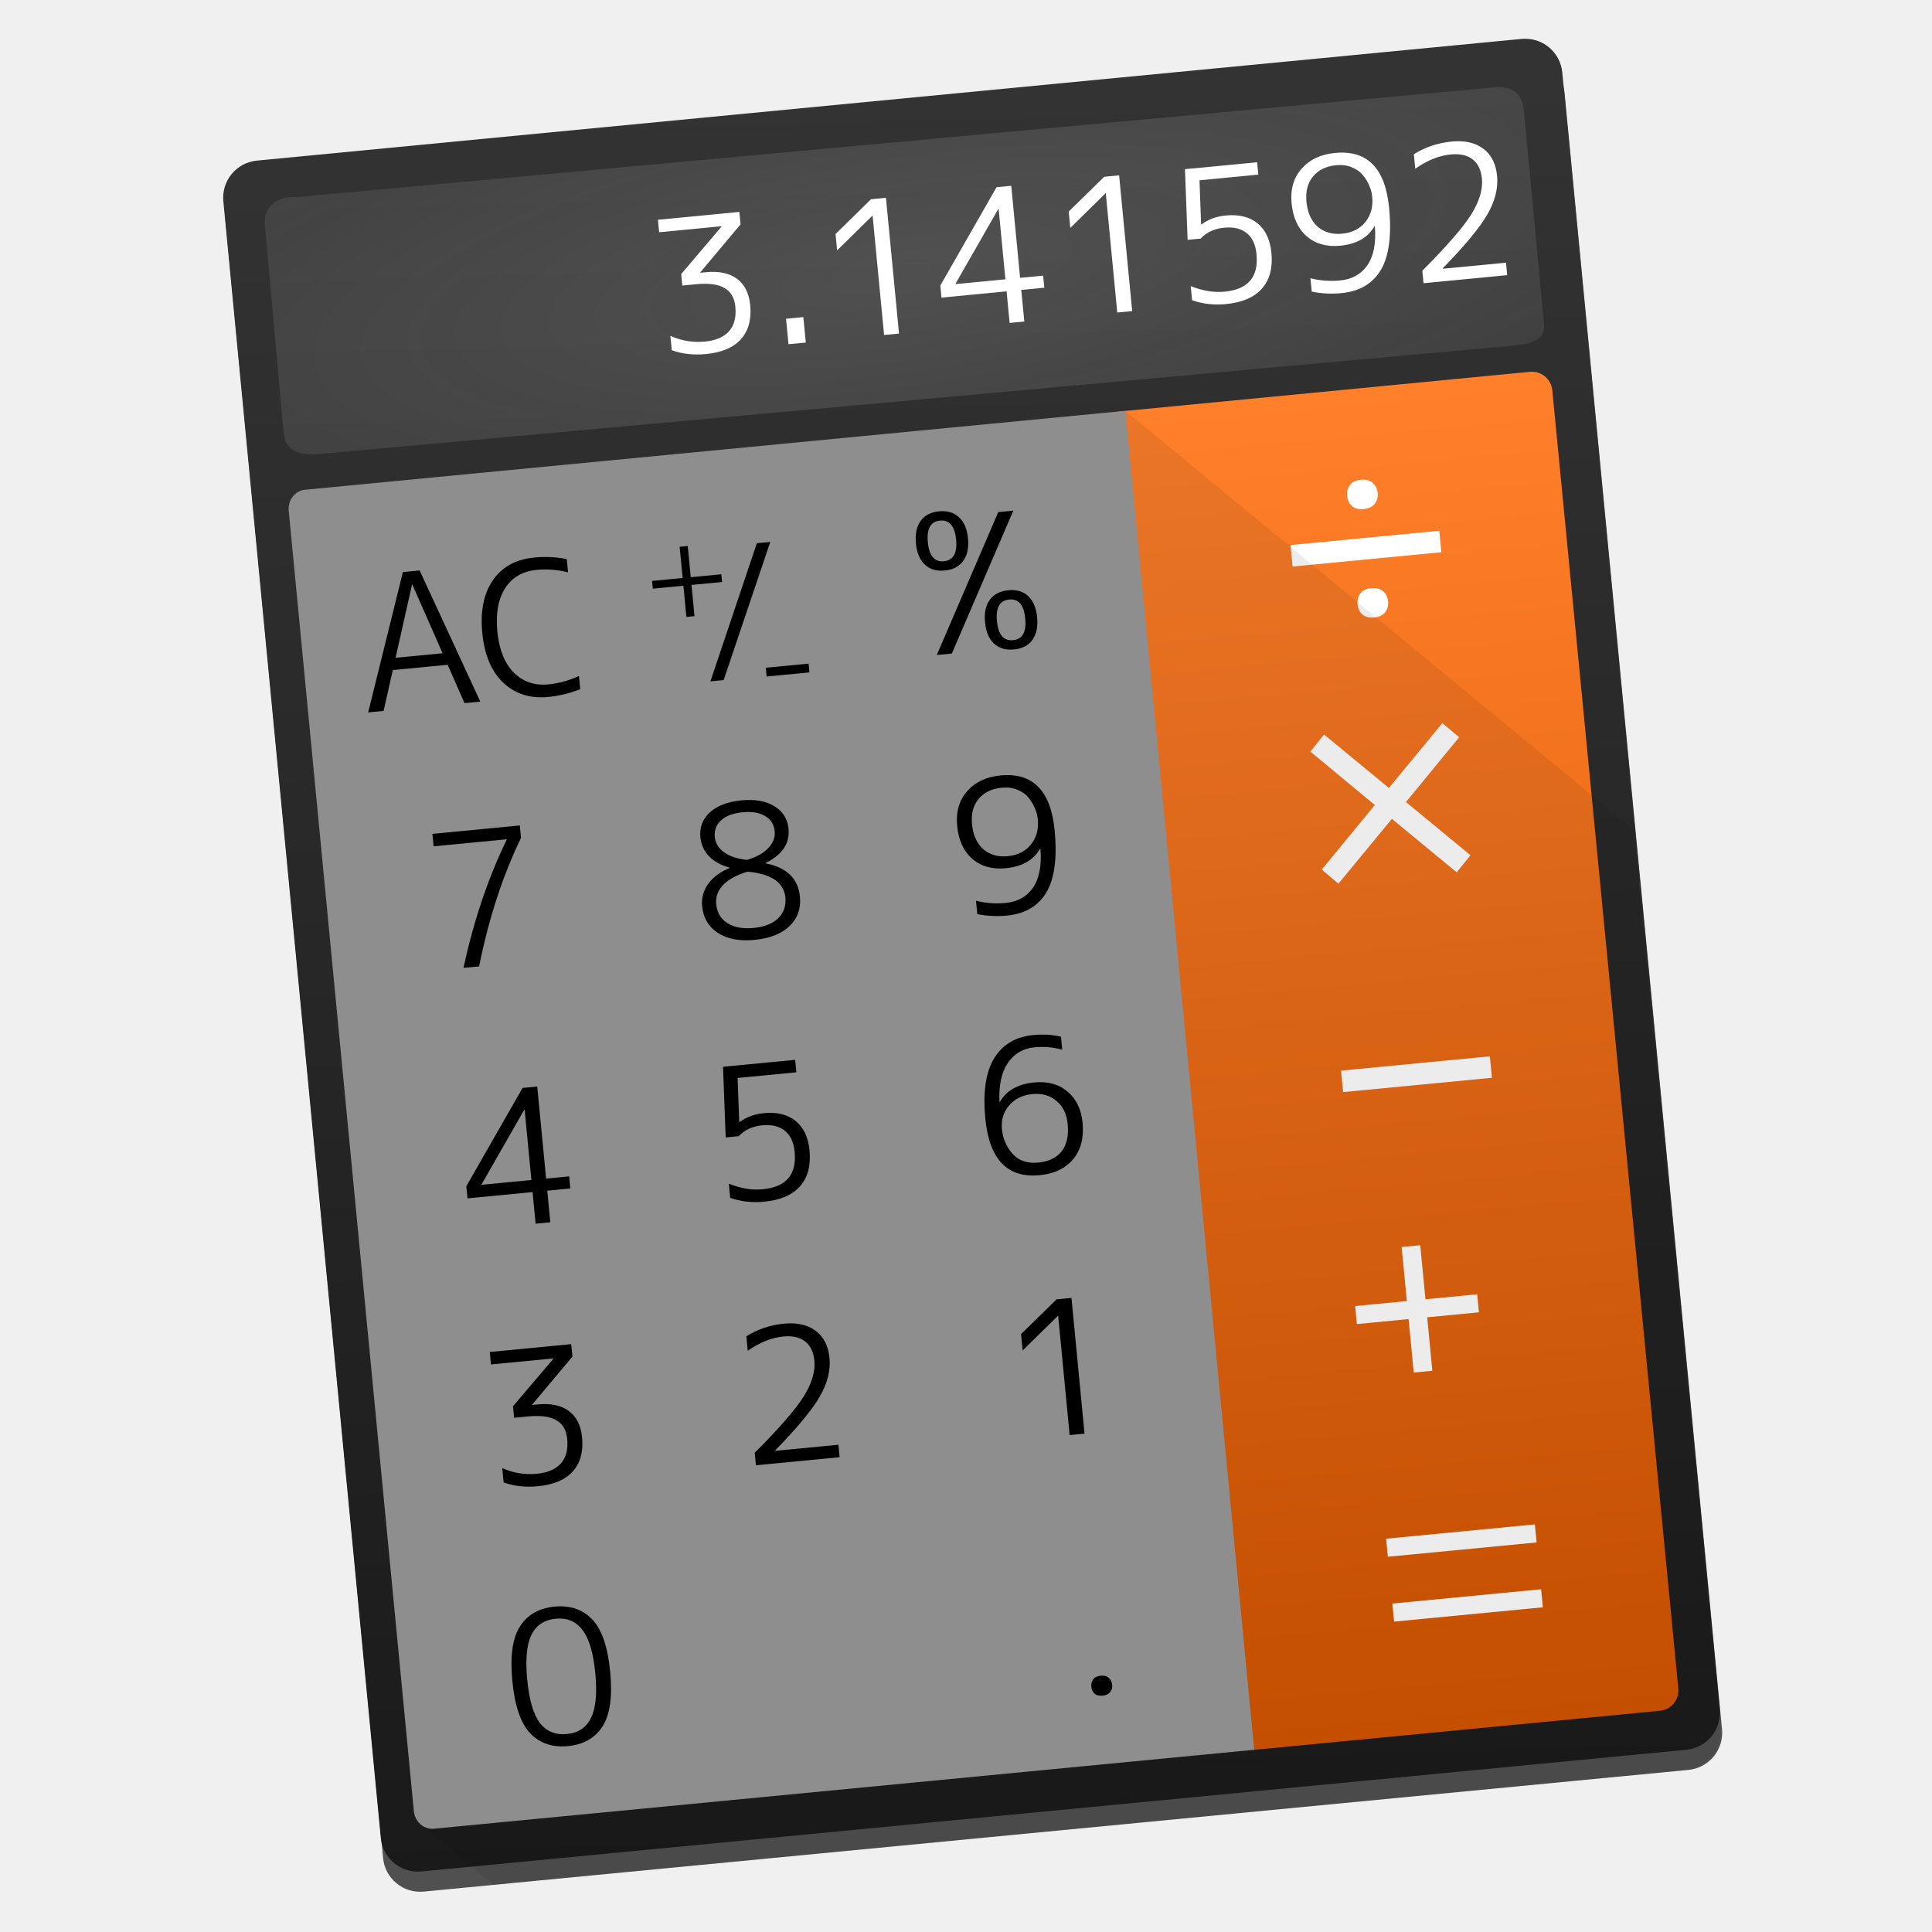
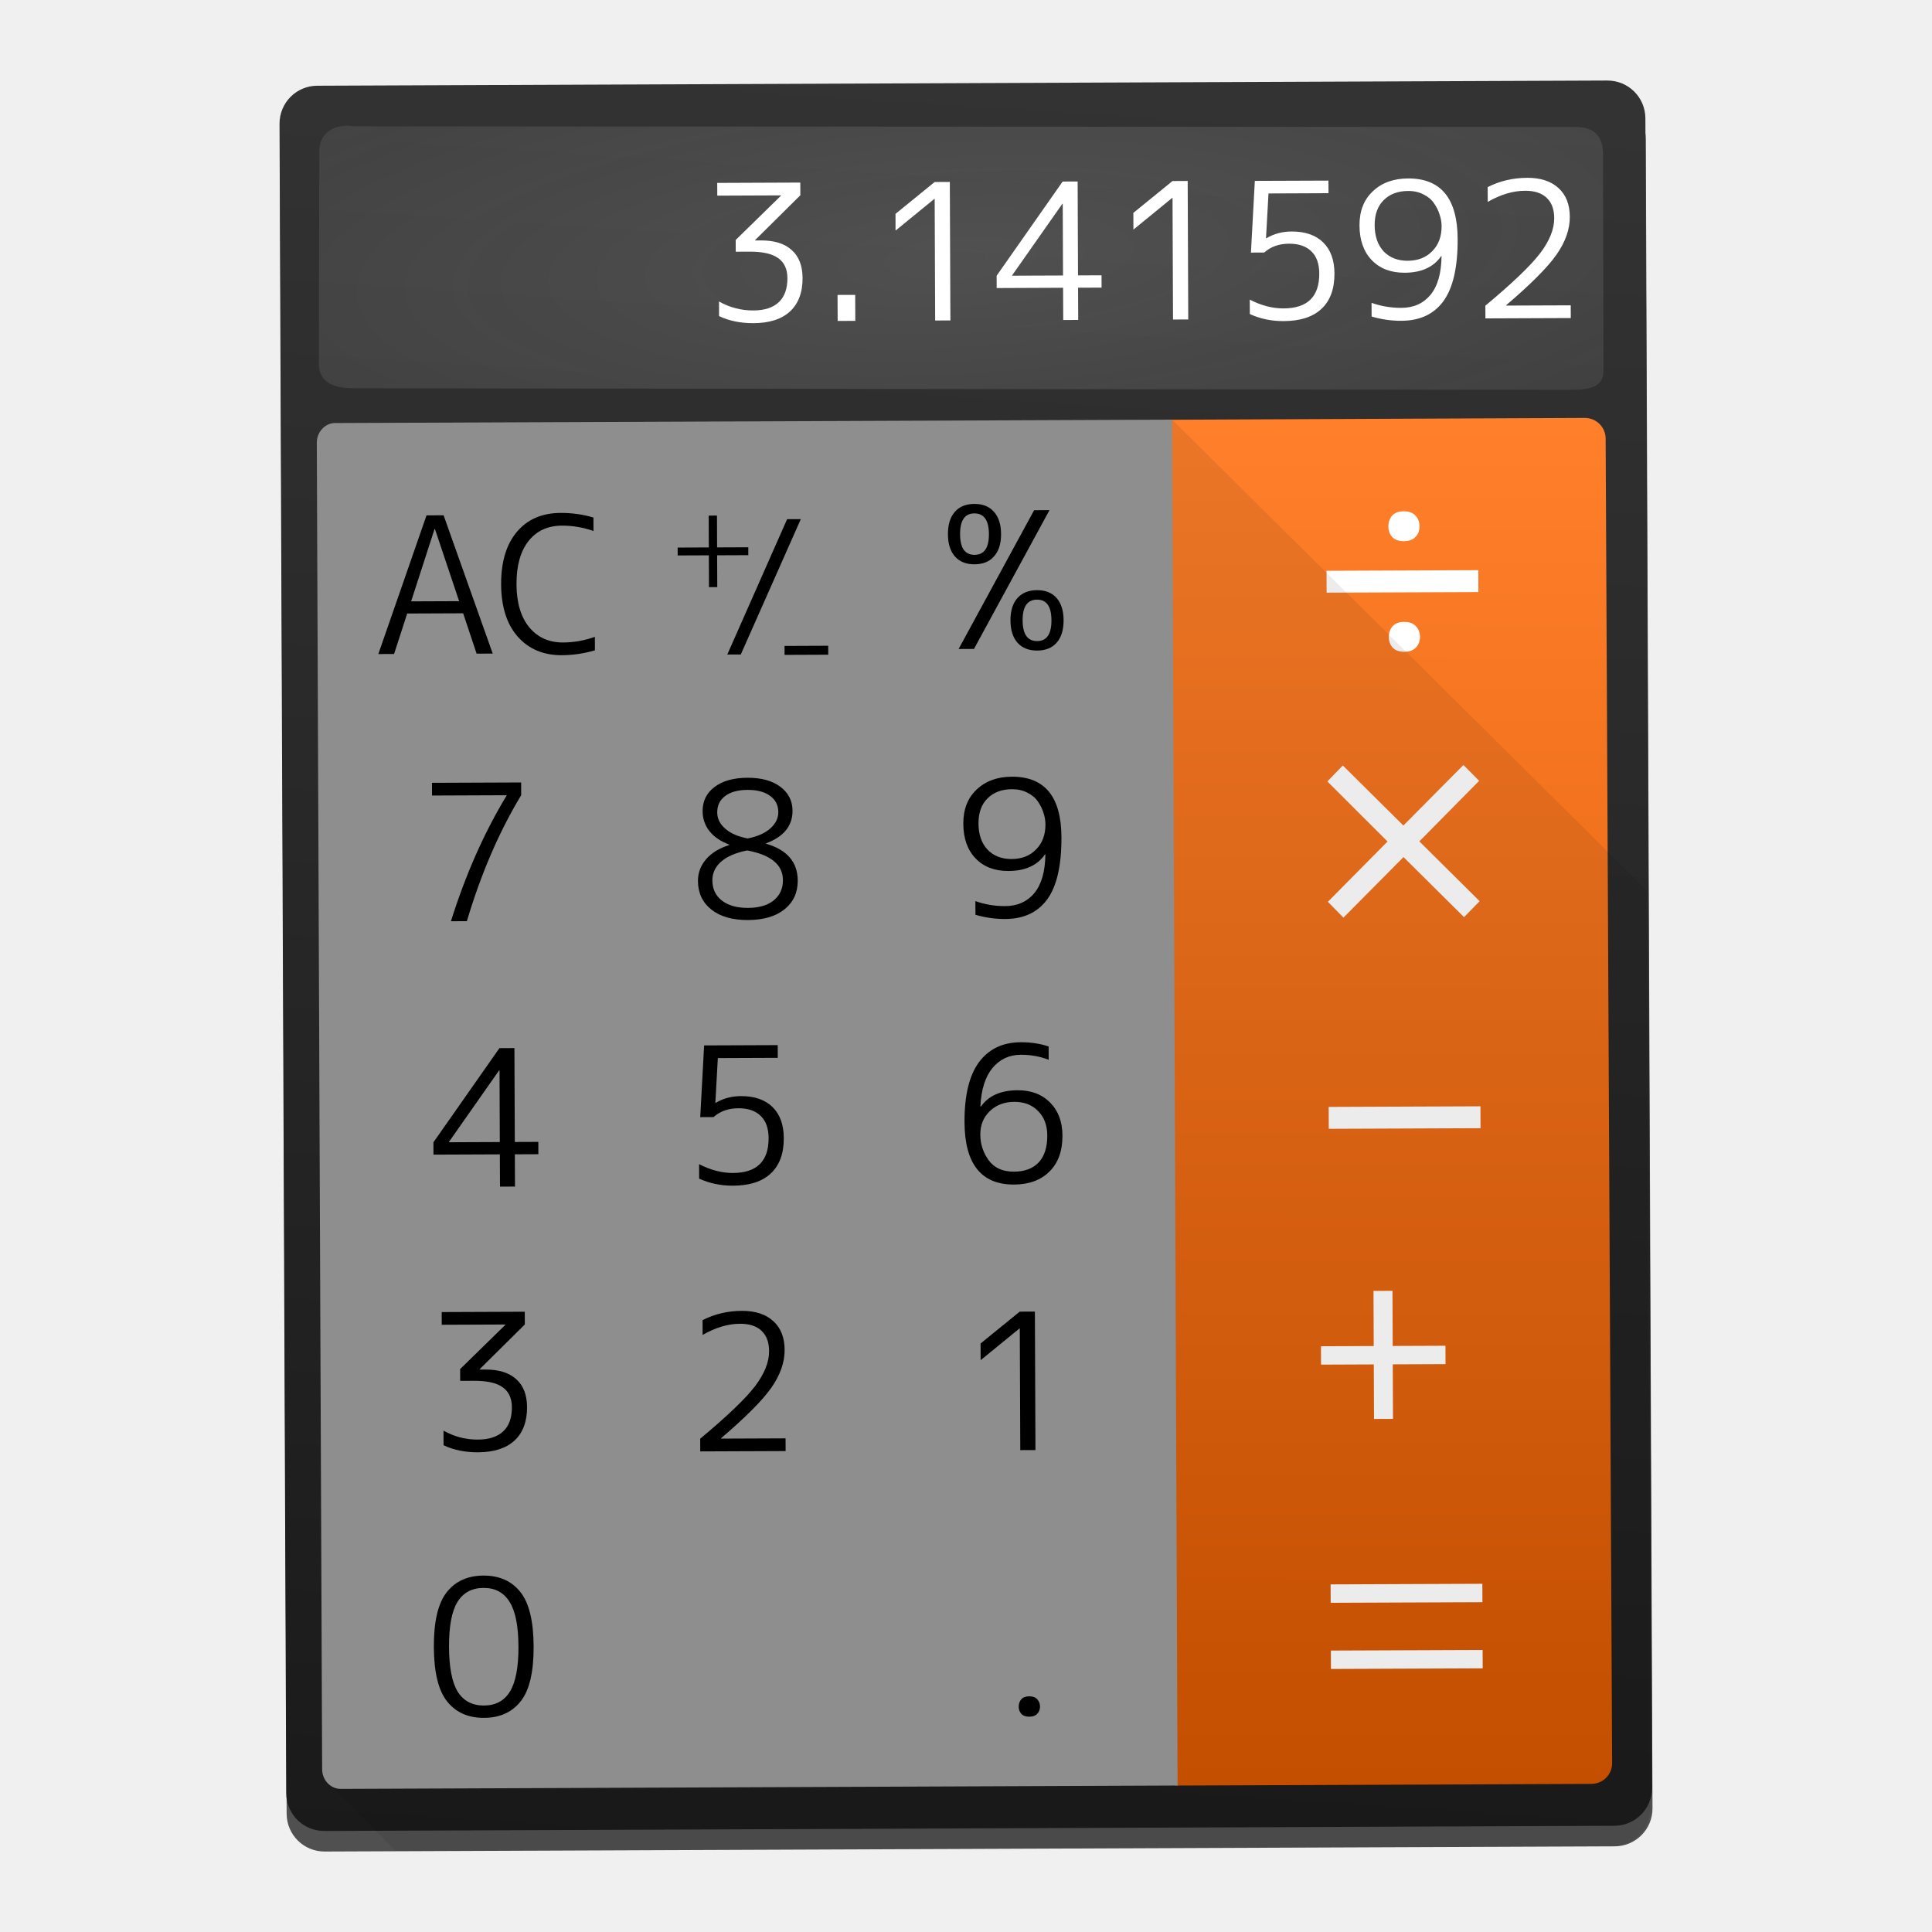
<svg xmlns="http://www.w3.org/2000/svg" xmlns:ns2="http://www.openswatchbook.org/uri/2009/osb" xmlns:xlink="http://www.w3.org/1999/xlink" width="48" height="48" viewBox="0 0 48 48" id="svg2" version="1.1">
  <defs id="defs4">
    <linearGradient id="linearGradient3924">
      <stop style="stop-color:#1a1a1a;stop-opacity:1" offset="0" id="stop3926" />
      <stop style="stop-color:#333333;stop-opacity:1" offset="1" id="stop3928" />
    </linearGradient>
    <linearGradient id="linearGradient4463">
      <stop id="stop4465" offset="0" style="stop-color:#f9f9f9;stop-opacity:0.157" />
      <stop id="stop4467" offset="1" style="stop-color:#f9f9f9;stop-opacity:0.039" />
    </linearGradient>
    <linearGradient id="linearGradient4182">
      <stop id="stop4184" offset="0" style="stop-color:#999999;stop-opacity:1;" />
      <stop id="stop4186" offset="1" style="stop-color:#999999;stop-opacity:1" />
    </linearGradient>
    <linearGradient id="linearGradient4174">
      <stop id="stop4176" offset="0" style="stop-color:#d45500;stop-opacity:1" />
      <stop id="stop4178" offset="1" style="stop-color:#ff7f2a;stop-opacity:1" />
    </linearGradient>
    <linearGradient gradientTransform="matrix(1.017226,-0.09699227,0.08971847,0.9240501,-89.09833,79.85325)" gradientUnits="userSpaceOnUse" y2="1014.237" x2="31.071" y1="1050.219" x1="30.893" id="linearGradient4180" xlink:href="#linearGradient4174" />
    <linearGradient xlink:href="#linearGradient4182" id="linearGradient4756" gradientUnits="userSpaceOnUse" gradientTransform="matrix(0.9057246,-0.08714636,0.08890959,0.9240501,-84.85827,79.55875)" x1="14.286" y1="1050.13" x2="14.286" y2="1014.416" />
    <linearGradient ns2:paint="gradient" id="linearGradient4207">
      <stop id="stop3371" offset="0" style="stop-color:#3498db;stop-opacity:1;" />
      <stop id="stop3373" offset="1" style="stop-color:#3498db;stop-opacity:0;" />
    </linearGradient>
    <radialGradient xlink:href="#linearGradient4463" id="radialGradient84422" cx="95.56" cy="1008.862" fx="95.56" fy="1008.862" r="16.732" gradientTransform="matrix(2.043834,-0.3037782,0.05458625,0.5770281,-227.9089,457.992)" gradientUnits="userSpaceOnUse" />
    <linearGradient xlink:href="#linearGradient3924" id="linearGradient3930" x1="24.919" y1="1051.343" x2="23.731" y2="1006.968" gradientUnits="userSpaceOnUse" gradientTransform="translate(0,-0.4999647)" />
  </defs>
  <g transform="translate(0,-1004.362)" id="layer1">
-     <g id="g4150">
+     <g id="g4150" transform="matrix(1.011128,0.09318631,-0.09318631,1.011128,95.3929,-13.67599)">
      <g id="g4093">
        <g id="g4036">
          <path style="opacity:1;fill:#000000;fill-opacity:0.667;stroke:none;stroke-width:2;stroke-miterlimit:4;stroke-dasharray:none;stroke-opacity:1" d="m 6.44,1008.852 31.418,-3.023 c 0.512,-0.049 0.964,0.323 1.013,0.835 l 3.912,40.658 c 0.049,0.512 -0.323,0.964 -0.835,1.013 l -31.418,3.023 c -0.512,0.049 -0.964,-0.323 -1.013,-0.835 l -3.912,-40.658 c -0.049,-0.512 0.323,-0.964 0.835,-1.013 z" id="path3914" />
          <path id="path4453" d="m 6.384,1008.352 31.418,-3.023 c 0.512,-0.049 0.964,0.323 1.013,0.835 l 3.912,40.658 c 0.049,0.512 -0.323,0.964 -0.835,1.013 l -31.418,3.023 c -0.512,0.049 -0.964,-0.323 -1.013,-0.835 l -3.912,-40.658 c -0.049,-0.512 0.323,-0.964 0.835,-1.013 z" style="opacity:1;fill:url(#linearGradient3930);fill-opacity:1;stroke:none;stroke-width:2;stroke-miterlimit:4;stroke-dasharray:none;stroke-opacity:1" />
        </g>
        <g id="g4040">
          <g id="g4030">
            <g id="g4026">
              <path style="opacity:1;fill:url(#linearGradient4180);fill-opacity:1;stroke:none;stroke-width:2;stroke-miterlimit:4;stroke-dasharray:none;stroke-opacity:1" d="m 27.783,1014.588 10.225,-0.988 c 0.282,-0.027 0.53,0.176 0.558,0.456 l 3.132,32.258 c 0.027,0.279 -0.178,0.526 -0.46,0.552 l -10.121,0.974 z" id="rect4172" />
              <path style="opacity:1;fill:url(#linearGradient4756);fill-opacity:1;stroke:none;stroke-width:2;stroke-miterlimit:4;stroke-dasharray:none;stroke-opacity:1" d="m 7.58,1016.53 20.38,-1.961 3.201,33.266 -20.38,1.961 c -0.251,0.024 -0.474,-0.172 -0.499,-0.439 l -3.108,-32.302 c -0.026,-0.267 0.156,-0.502 0.406,-0.526 z" id="path4571" />
            </g>
            <path style="opacity:1;fill:url(#radialGradient84422);fill-opacity:1;stroke:none;stroke-width:2;stroke-miterlimit:4;stroke-dasharray:none;stroke-opacity:1" d="m 7.394,1009.257 29.733,-2.725 c 0.481,-0.045 0.683,0.186 0.731,0.547 l 0.504,5.346 c 0.034,0.377 -0.289,0.479 -0.77,0.524 l -29.655,2.693 c -0.481,0.044 -0.842,-0.068 -0.89,-0.512 l -0.467,-5.188 c -0.031,-0.34 0.161,-0.641 0.642,-0.686 z" id="path84145" />
          </g>
          <g id="g3979">
            <g id="g3969">
              <path id="path4511" style="font-style:normal;font-variant:normal;font-weight:normal;font-stretch:normal;font-size:5px;line-height:125%;font-family:'M+ 1c';-inkscape-font-specification:'M+ 1c';text-align:end;letter-spacing:0px;word-spacing:0px;text-anchor:end;fill:#ffffff;fill-opacity:1;stroke:none;stroke-width:1px;stroke-linecap:butt;stroke-linejoin:miter;stroke-opacity:1" d="m 16.345,1009.822 2.024,-0.195 0.03,0.309 -1,1.192 8.89e-4,0.01 0.139,-0.013 q 0.49,-0.047 0.771,0.164 0.286,0.21 0.329,0.658 0.051,0.527 -0.231,0.843 -0.282,0.312 -0.865,0.368 -0.471,0.045 -0.853,-0.095 l -0.034,-0.356 q 0.409,0.184 0.858,0.141 0.407,-0.039 0.6,-0.258 0.193,-0.219 0.156,-0.607 -0.032,-0.328 -0.268,-0.464 -0.233,-0.141 -0.713,-0.095 l -0.337,0.033 -0.028,-0.286 1.001,-1.178 -8.89e-4,-0.01 -1.548,0.149 -0.03,-0.309 z" />
              <path id="path4513" style="font-style:normal;font-variant:normal;font-weight:normal;font-stretch:normal;font-size:5px;line-height:125%;font-family:'M+ 1c';-inkscape-font-specification:'M+ 1c';text-align:end;letter-spacing:0px;word-spacing:0px;text-anchor:end;fill:#ffffff;fill-opacity:1;stroke:none;stroke-width:1px;stroke-linecap:butt;stroke-linejoin:miter;stroke-opacity:1" d="m 19.59,1012.914 -0.061,-0.633 0.43,-0.041 0.061,0.633 -0.43,0.041 z" />
              <path id="path4515" style="font-style:normal;font-variant:normal;font-weight:normal;font-stretch:normal;font-size:5px;line-height:125%;font-family:'M+ 1c';-inkscape-font-specification:'M+ 1c';text-align:end;letter-spacing:0px;word-spacing:0px;text-anchor:end;fill:#ffffff;fill-opacity:1;stroke:none;stroke-width:1px;stroke-linecap:butt;stroke-linejoin:miter;stroke-opacity:1" d="m 21.965,1012.686 -0.285,-2.962 -0.009,9e-4 -0.873,0.858 -0.039,-0.407 0.882,-0.864 0.37,-0.036 0.325,3.373 -0.37,0.036 z" />
              <path id="path4517" style="font-style:normal;font-variant:normal;font-weight:normal;font-stretch:normal;font-size:5px;line-height:125%;font-family:'M+ 1c';-inkscape-font-specification:'M+ 1c';text-align:end;letter-spacing:0px;word-spacing:0px;text-anchor:end;fill:#ffffff;fill-opacity:1;stroke:none;stroke-width:1px;stroke-linecap:butt;stroke-linejoin:miter;stroke-opacity:1" d="m 24.979,1011.3 -0.168,-1.746 -0.009,9e-4 -1.062,1.855 8.89e-4,0.01 1.238,-0.119 z m 0.365,-0.035 0.573,-0.055 0.029,0.3 -0.573,0.055 0.076,0.785 -0.365,0.035 -0.076,-0.785 -1.617,0.156 -0.029,-0.3 1.397,-2.443 0.365,-0.035 0.22,2.287 z" />
              <path id="path4519" style="font-style:normal;font-variant:normal;font-weight:normal;font-stretch:normal;font-size:5px;line-height:125%;font-family:'M+ 1c';-inkscape-font-specification:'M+ 1c';text-align:end;letter-spacing:0px;word-spacing:0px;text-anchor:end;fill:#ffffff;fill-opacity:1;stroke:none;stroke-width:1px;stroke-linecap:butt;stroke-linejoin:miter;stroke-opacity:1" d="m 27.758,1012.128 -0.285,-2.962 -0.009,9e-4 -0.873,0.858 -0.039,-0.407 0.882,-0.864 0.37,-0.036 0.325,3.373 -0.37,0.036 z" />
              <path id="path4521" style="font-style:normal;font-variant:normal;font-weight:normal;font-stretch:normal;font-size:5px;line-height:125%;font-family:'M+ 1c';-inkscape-font-specification:'M+ 1c';text-align:end;letter-spacing:0px;word-spacing:0px;text-anchor:end;fill:#ffffff;fill-opacity:1;stroke:none;stroke-width:1px;stroke-linecap:butt;stroke-linejoin:miter;stroke-opacity:1" d="m 31.261,1008.7 -1.46,0.141 0.04,1.097 0.009,-9e-4 q 0.257,-0.188 0.599,-0.221 0.494,-0.048 0.793,0.194 0.298,0.242 0.346,0.732 0.054,0.564 -0.236,0.89 -0.286,0.326 -0.896,0.385 -0.444,0.043 -0.839,-0.096 l -0.034,-0.351 q 0.441,0.177 0.843,0.138 0.873,-0.084 0.792,-0.93 -0.034,-0.356 -0.241,-0.522 -0.208,-0.171 -0.563,-0.137 -0.365,0.035 -0.585,0.271 l -0.323,0.031 -0.066,-1.756 1.793,-0.172 0.03,0.309 z" />
              <path id="path4523" style="font-style:normal;font-variant:normal;font-weight:normal;font-stretch:normal;font-size:5px;line-height:125%;font-family:'M+ 1c';-inkscape-font-specification:'M+ 1c';text-align:end;letter-spacing:0px;word-spacing:0px;text-anchor:end;fill:#ffffff;fill-opacity:1;stroke:none;stroke-width:1px;stroke-linecap:butt;stroke-linejoin:miter;stroke-opacity:1" d="m 32.558,1011.275 q 0.359,0.091 0.737,0.055 0.448,-0.043 0.681,-0.383 0.233,-0.344 0.182,-0.969 l -0.009,9e-4 q -0.239,0.429 -0.853,0.488 -0.504,0.048 -0.829,-0.233 -0.325,-0.281 -0.377,-0.817 -0.051,-0.527 0.248,-0.863 0.298,-0.341 0.83,-0.392 1.201,-0.116 1.344,1.363 0.099,1.03 -0.206,1.545 -0.305,0.51 -0.98,0.575 -0.37,0.036 -0.736,-0.037 l -0.032,-0.328 z m 0.639,-2.808 q -0.374,0.036 -0.575,0.279 -0.201,0.238 -0.163,0.631 0.039,0.402 0.278,0.617 0.244,0.21 0.609,0.174 0.37,-0.036 0.574,-0.288 0.209,-0.253 0.172,-0.632 -0.013,-0.139 -0.073,-0.273 -0.055,-0.139 -0.161,-0.264 -0.101,-0.126 -0.275,-0.193 -0.17,-0.072 -0.387,-0.051 z" />
              <path id="path4525" style="font-style:normal;font-variant:normal;font-weight:normal;font-stretch:normal;font-size:5px;line-height:125%;font-family:'M+ 1c';-inkscape-font-specification:'M+ 1c';text-align:end;letter-spacing:0px;word-spacing:0px;text-anchor:end;fill:#ffffff;fill-opacity:1;stroke:none;stroke-width:1px;stroke-linecap:butt;stroke-linejoin:miter;stroke-opacity:1" d="m 36.064,1007.879 q 0.494,-0.048 0.791,0.18 0.297,0.223 0.34,0.676 0.044,0.453 -0.24,0.951 -0.284,0.494 -1.111,1.343 l 8.89e-4,0.01 1.571,-0.151 0.03,0.31 -2.079,0.2 -0.03,-0.31 q 0.906,-0.908 1.213,-1.394 0.307,-0.491 0.268,-0.893 -0.031,-0.323 -0.228,-0.477 -0.197,-0.158 -0.544,-0.125 -0.439,0.042 -0.884,0.355 l -0.035,-0.36 q 0.422,-0.265 0.935,-0.314 z" />
            </g>
            <g id="g3932">
              <g transform="matrix(0.9240501,-0.08890959,0.08890959,0.9240501,-89.51518,80.00683)" id="g4500">
                <path d="m 37.6,1018.795 -4,0 0,-0.577 4,0 z m -2.365,-1.738 c 0,-0.114 0.033,-0.209 0.1,-0.285 0.069,-0.076 0.171,-0.114 0.307,-0.114 0.136,0 0.238,0.038 0.307,0.114 0.071,0.076 0.107,0.171 0.107,0.285 0,0.112 -0.036,0.205 -0.107,0.278 -0.069,0.074 -0.171,0.111 -0.307,0.111 -0.136,0 -0.238,-0.037 -0.307,-0.111 -0.067,-0.074 -0.1,-0.167 -0.1,-0.278 z m 0,2.915 c 0,-0.114 0.033,-0.209 0.1,-0.285 0.069,-0.076 0.171,-0.114 0.307,-0.114 0.136,0 0.238,0.038 0.307,0.114 0.071,0.076 0.107,0.171 0.107,0.285 0,0.109 -0.036,0.202 -0.107,0.278 -0.069,0.074 -0.171,0.111 -0.307,0.111 -0.136,0 -0.238,-0.037 -0.307,-0.111 -0.067,-0.076 -0.1,-0.169 -0.1,-0.278 z" style="font-style:normal;font-variant:normal;font-weight:normal;font-stretch:normal;font-size:7.5px;line-height:125%;font-family:Roboto;-inkscape-font-specification:Roboto;letter-spacing:0px;word-spacing:0px;fill:#ffffff;fill-opacity:1;stroke:none;stroke-width:1px;stroke-linecap:butt;stroke-linejoin:miter;stroke-opacity:1" id="path4389" />
                <g transform="matrix(1.134822,0,0,1.134822,-4.530028,-138.5113)" id="text4391" style="font-style:normal;font-weight:normal;font-size:40px;line-height:125%;font-family:sans-serif;letter-spacing:0px;word-spacing:0px;fill:#000000;fill-opacity:1;stroke:none;stroke-width:1px;stroke-linecap:butt;stroke-linejoin:miter;stroke-opacity:1">
                  <path id="path4396" style="font-style:normal;font-variant:normal;font-weight:normal;font-stretch:normal;font-size:6.25px;font-family:'M+ 1c';-inkscape-font-specification:'M+ 1c';fill:#ffffff" d="m 37.125,1024.197 -1.395,1.401 1.395,1.395 -0.363,0.369 -1.401,-1.401 -1.401,1.401 -0.36,-0.369 1.392,-1.395 -1.392,-1.401 0.36,-0.369 1.401,1.401 1.401,-1.401 0.363,0.369 z" />
                </g>
                <text id="text4398" y="1041.362" x="33.028" style="font-style:normal;font-weight:normal;font-size:44.677px;line-height:125%;font-family:sans-serif;letter-spacing:0px;word-spacing:0px;fill:#000000;fill-opacity:1;stroke:none;stroke-width:1px;stroke-linecap:butt;stroke-linejoin:miter;stroke-opacity:1" xml:space="preserve">
                  <tspan style="font-style:normal;font-variant:normal;font-weight:normal;font-stretch:normal;font-size:6.981px;font-family:'M+ 1c';-inkscape-font-specification:'M+ 1c';fill:#ffffff" y="1041.362" x="33.028" id="tspan4400">+</tspan>
                </text>
                <g id="text4406" style="font-style:normal;font-weight:normal;font-size:42.817px;line-height:125%;font-family:sans-serif;letter-spacing:0px;word-spacing:0px;fill:#ffffff;fill-opacity:1;stroke:none;stroke-width:1px;stroke-linecap:butt;stroke-linejoin:miter;stroke-opacity:1" transform="matrix(1.043455,0,0,1.13312,1.184168,-207.2112)">
                  <path id="path4447" style="font-style:normal;font-variant:normal;font-weight:normal;font-stretch:normal;font-size:6.69px;font-family:'M+ 1c';-inkscape-font-specification:'M+ 1c';fill:#ffffff" d="m 31.066,1105.47 0,-0.428 3.833,0 0,0.428 -3.833,0 z m 0,1.539 0,-0.428 3.833,0 0,0.428 -3.833,0 z" />
                </g>
                <path id="path4429" style="font-style:normal;font-variant:normal;font-weight:normal;font-stretch:normal;font-size:7.5px;line-height:125%;font-family:Roboto;-inkscape-font-specification:Roboto;letter-spacing:0px;word-spacing:0px;fill:#ffffff;fill-opacity:1;stroke:none;stroke-width:1px;stroke-linecap:butt;stroke-linejoin:miter;stroke-opacity:1" d="m 37.6,1032.926 -4,0 0,-0.577 4,0 z" />
              </g>
              <g transform="matrix(0.9240501,-0.08890959,0.08890959,0.9240501,-89.51518,80.00683)" id="g4473">
                <g transform="translate(4.588794,0.78)" id="text4193" style="font-style:normal;font-variant:normal;font-weight:normal;font-stretch:normal;font-size:40px;line-height:125%;font-family:'M+ 1c';-inkscape-font-specification:'M+ 1c';letter-spacing:0px;word-spacing:0px;fill:#000000;fill-opacity:1;stroke:none;stroke-width:1px;stroke-linecap:butt;stroke-linejoin:miter;stroke-opacity:1">
                  <g id="g4278">
                    <path d="m 4.011,1019.532 1.285,-3.65 0.45,0 1.28,3.65 -0.425,0 -0.35,-1.065 -1.475,0 -0.35,1.065 -0.415,0 z m 0.87,-1.385 1.265,0 -0.63,-1.905 -0.01,0 -0.625,1.905 z" style="font-style:normal;font-variant:normal;font-weight:normal;font-stretch:normal;font-size:5px;font-family:'M+ 1c';-inkscape-font-specification:'M+ 1c'" id="path4264" />
                    <path d="m 8.88,1019.247 q 0.425,0 0.84,-0.145 l 0,0.355 q -0.43,0.125 -0.875,0.125 -0.72,0 -1.155,-0.49 -0.435,-0.495 -0.435,-1.385 0,-0.885 0.42,-1.38 0.42,-0.495 1.155,-0.495 0.455,0 0.865,0.125 l 0,0.355 q -0.41,-0.145 -0.83,-0.145 -0.565,0 -0.885,0.405 -0.32,0.405 -0.32,1.135 0,0.725 0.33,1.135 0.335,0.405 0.89,0.405 z" style="font-style:normal;font-variant:normal;font-weight:normal;font-stretch:normal;font-size:5px;font-family:'M+ 1c';-inkscape-font-specification:'M+ 1c'" id="path4266" />
                  </g>
                </g>
                <g transform="translate(4.684957,0.7712)" id="text4215" style="font-style:normal;font-weight:normal;font-size:40px;line-height:125%;font-family:sans-serif;letter-spacing:0px;word-spacing:0px;fill:#000000;fill-opacity:1;stroke:none;stroke-width:1px;stroke-linecap:butt;stroke-linejoin:miter;stroke-opacity:1">
                  <path id="path4269" style="font-style:normal;font-variant:normal;font-weight:normal;font-stretch:normal;font-size:65%;font-family:'M+ 1c';-inkscape-font-specification:'M+ 1c';letter-spacing:-0.5px;baseline-shift:super" d="m 12.855,1015.927 0,0.839 0.822,0 0,0.208 -0.822,0 0,0.839 -0.218,0 0,-0.839 -0.822,0 0,-0.208 0.822,0 0,-0.839 0.218,0 z" />
                  <path id="path4271" style="font-size:4.625px" d="m 15.064,1016.03 -1.596,3.561 -0.356,0 1.591,-3.561 0.361,0 z" />
                  <path id="path4273" style="font-style:normal;font-variant:normal;font-weight:normal;font-stretch:normal;font-size:3.75px;font-family:'M+ 1c';-inkscape-font-specification:'M+ 1c';letter-spacing:-0.5px;baseline-shift:sub" d="m 14.622,1019.606 0,-0.236 1.151,0 0,0.236 -1.151,0 z" />
                </g>
                <g transform="translate(4.541581,0.7712)" id="g4295">
                  <path d="m 21.425,1018.177 c -0.255,0 -0.382,0.181 -0.382,0.544 0,0.366 0.127,0.548 0.382,0.548 0.252,0 0.378,-0.183 0.378,-0.548 0,-0.363 -0.126,-0.544 -0.378,-0.544 z m 0.515,1.134 c -0.122,0.139 -0.294,0.208 -0.515,0.208 -0.222,0 -0.395,-0.069 -0.519,-0.208 -0.122,-0.139 -0.183,-0.335 -0.183,-0.59 0,-0.252 0.061,-0.447 0.183,-0.586 0.125,-0.138 0.298,-0.208 0.519,-0.208 0.222,0 0.393,0.069 0.515,0.208 0.122,0.139 0.183,0.334 0.183,0.586 0,0.255 -0.061,0.451 -0.183,0.59 z" style="font-style:normal;font-variant:normal;font-weight:normal;font-stretch:normal;font-size:5px;line-height:125%;font-family:'M+ 1c';-inkscape-font-specification:'M+ 1c';letter-spacing:0px;word-spacing:0px;fill:#000000;fill-opacity:1;stroke:none;stroke-width:1px;stroke-linecap:butt;stroke-linejoin:miter;stroke-opacity:1" id="path4368" />
                  <path id="path4276" style="font-style:normal;font-variant:normal;font-weight:normal;font-stretch:normal;font-size:5px;line-height:125%;font-family:'M+ 1c';-inkscape-font-specification:'M+ 1c';letter-spacing:0px;word-spacing:0px;fill:#000000;fill-opacity:1;stroke:none;stroke-width:1px;stroke-linecap:butt;stroke-linejoin:miter;stroke-opacity:1" d="m 19.782,1015.897 c -0.252,0 -0.378,0.183 -0.378,0.548 0,0.363 0.126,0.544 0.378,0.544 0.255,0 0.382,-0.181 0.382,-0.544 0,-0.365 -0.127,-0.548 -0.382,-0.548 z m 0.515,1.134 c -0.122,0.139 -0.294,0.208 -0.515,0.208 -0.222,0 -0.393,-0.069 -0.515,-0.208 -0.122,-0.139 -0.183,-0.334 -0.183,-0.586 0,-0.255 0.061,-0.451 0.183,-0.59 0.122,-0.139 0.294,-0.208 0.515,-0.208 0.222,0 0.393,0.069 0.515,0.208 0.125,0.139 0.187,0.335 0.187,0.59 0,0.252 -0.062,0.447 -0.187,0.586 z" />
                  <path d="m 21.358,1015.819 0.405,0 -2.005,3.65 -0.405,0 z" style="font-style:normal;font-variant:normal;font-weight:normal;font-stretch:normal;font-size:5px;line-height:125%;font-family:'M+ 1c';-inkscape-font-specification:'M+ 1c';letter-spacing:0px;word-spacing:0px;fill:#000000;fill-opacity:1;stroke:none;stroke-width:1px;stroke-linecap:butt;stroke-linejoin:miter;stroke-opacity:1" id="path4372" />
                </g>
                <path d="m 10,1023.712 2.35,0 0,0.335 q -0.88,1.445 -1.445,3.315 l -0.42,0 q 0.59,-1.85 1.48,-3.305 l 0,-0.01 -1.965,0 0,-0.335 z" style="font-style:normal;font-variant:normal;font-weight:normal;font-stretch:normal;font-size:5px;line-height:125%;font-family:'M+ 1c';-inkscape-font-specification:'M+ 1c';letter-spacing:0px;word-spacing:0px;fill:#000000;fill-opacity:1;stroke:none;stroke-width:1px;stroke-linecap:butt;stroke-linejoin:miter;stroke-opacity:1" id="path4257" />
                <path d="m 17.445,1023.852 q 0.32,-0.24 0.87,-0.24 0.55,0 0.865,0.24 0.32,0.24 0.32,0.635 0,0.595 -0.7,0.855 l 0,0.01 q 0.83,0.245 0.83,0.975 0,0.475 -0.35,0.755 -0.35,0.28 -0.965,0.28 -0.615,0 -0.965,-0.28 -0.35,-0.28 -0.35,-0.755 0,-0.32 0.215,-0.57 0.215,-0.25 0.615,-0.375 l 0,-0.01 q -0.335,-0.125 -0.52,-0.355 -0.18,-0.23 -0.18,-0.53 0,-0.395 0.315,-0.635 z m 0.87,1.36 q 0.385,-0.075 0.595,-0.26 0.215,-0.19 0.215,-0.43 0,-0.275 -0.215,-0.43 -0.21,-0.16 -0.595,-0.16 -0.38,0 -0.59,0.16 -0.21,0.155 -0.21,0.43 0,0.245 0.21,0.43 0.21,0.185 0.59,0.26 z m -0.015,0.315 q -0.455,0.09 -0.69,0.295 -0.23,0.205 -0.23,0.49 0,0.34 0.25,0.535 0.25,0.195 0.685,0.195 0.435,0 0.68,-0.195 0.245,-0.2 0.245,-0.535 0,-0.605 -0.94,-0.785 z" style="font-style:normal;font-variant:normal;font-weight:normal;font-stretch:normal;font-size:5px;line-height:125%;font-family:'M+ 1c';-inkscape-font-specification:'M+ 1c';letter-spacing:0px;word-spacing:0px;fill:#000000;fill-opacity:1;stroke:none;stroke-width:1px;stroke-linecap:butt;stroke-linejoin:miter;stroke-opacity:1" id="path4259" />
                <path d="m 24.31,1026.887 q 0.375,0.135 0.785,0.135 0.485,0 0.77,-0.34 0.285,-0.345 0.295,-1.02 l -0.01,0 q -0.3,0.435 -0.965,0.435 -0.545,0 -0.865,-0.335 -0.32,-0.335 -0.32,-0.915 0,-0.57 0.355,-0.9 0.355,-0.335 0.93,-0.335 1.3,0 1.3,1.6 0,1.115 -0.38,1.635 -0.38,0.515 -1.11,0.515 -0.4,0 -0.785,-0.115 l 0,-0.355 z m 0.975,-2.945 q -0.405,0 -0.645,0.24 -0.24,0.235 -0.24,0.66 0,0.435 0.235,0.69 0.24,0.25 0.635,0.25 0.4,0 0.645,-0.25 0.25,-0.25 0.25,-0.66 0,-0.15 -0.05,-0.3 -0.045,-0.155 -0.145,-0.3 -0.095,-0.145 -0.275,-0.235 -0.175,-0.095 -0.41,-0.095 z" style="font-style:normal;font-variant:normal;font-weight:normal;font-stretch:normal;font-size:5px;line-height:125%;font-family:'M+ 1c';-inkscape-font-specification:'M+ 1c';letter-spacing:0px;word-spacing:0px;fill:#000000;fill-opacity:1;stroke:none;stroke-width:1px;stroke-linecap:butt;stroke-linejoin:miter;stroke-opacity:1" id="path4261" />
                <path d="m 11.75,1033.187 0,-1.89 -0.01,0 -1.33,1.88 0,0.01 1.34,0 z m 0.395,0 0.62,0 0,0.325 -0.62,0 0,0.85 -0.395,0 0,-0.85 -1.75,0 0,-0.325 1.75,-2.475 0.395,0 0,2.475 z" style="font-style:normal;font-variant:normal;font-weight:normal;font-stretch:normal;font-size:5px;line-height:125%;font-family:'M+ 1c';-inkscape-font-specification:'M+ 1c';letter-spacing:0px;word-spacing:0px;fill:#000000;fill-opacity:1;stroke:none;stroke-width:1px;stroke-linecap:butt;stroke-linejoin:miter;stroke-opacity:1" id="path4316" />
                <path d="m 19.085,1030.997 -1.58,0 -0.07,1.18 0.01,0 q 0.295,-0.175 0.665,-0.175 0.535,0 0.83,0.29 0.295,0.29 0.295,0.82 0,0.61 -0.345,0.93 -0.34,0.32 -1,0.32 -0.48,0 -0.89,-0.19 l 0,-0.38 q 0.455,0.235 0.89,0.235 0.945,0 0.945,-0.915 0,-0.385 -0.205,-0.585 -0.205,-0.205 -0.59,-0.205 -0.395,0 -0.655,0.23 l -0.35,0 0.11,-1.89 1.94,0 0,0.335 z" style="font-style:normal;font-variant:normal;font-weight:normal;font-stretch:normal;font-size:5px;line-height:125%;font-family:'M+ 1c';-inkscape-font-specification:'M+ 1c';letter-spacing:0px;word-spacing:0px;fill:#000000;fill-opacity:1;stroke:none;stroke-width:1px;stroke-linecap:butt;stroke-linejoin:miter;stroke-opacity:1" id="path4318" />
                <path d="m 26.225,1030.722 0,0.355 q -0.345,-0.135 -0.735,-0.135 -0.46,0 -0.75,0.35 -0.285,0.345 -0.32,1.005 l 0.01,0.01 q 0.305,-0.43 0.97,-0.43 0.54,0 0.86,0.33 0.32,0.325 0.32,0.87 0,0.605 -0.345,0.945 -0.345,0.34 -0.935,0.34 -1.3,0 -1.3,-1.65 0,-1.055 0.385,-1.575 0.39,-0.525 1.105,-0.525 0.405,0 0.735,0.115 z m -0.925,3.3 q 0.42,0 0.65,-0.24 0.23,-0.245 0.23,-0.71 0,-0.405 -0.24,-0.645 -0.235,-0.245 -0.625,-0.245 -0.395,0 -0.65,0.245 -0.25,0.24 -0.25,0.615 0,0.375 0.22,0.68 0.22,0.3 0.665,0.3 z" style="font-style:normal;font-variant:normal;font-weight:normal;font-stretch:normal;font-size:5px;line-height:125%;font-family:'M+ 1c';-inkscape-font-specification:'M+ 1c';letter-spacing:0px;word-spacing:0px;fill:#000000;fill-opacity:1;stroke:none;stroke-width:1px;stroke-linecap:butt;stroke-linejoin:miter;stroke-opacity:1" id="path4320" />
                <path d="m 10.2,1037.662 2.19,0 0,0.335 -1.195,1.175 0,0.01 0.15,0 q 0.53,0 0.81,0.255 0.285,0.255 0.285,0.74 0,0.57 -0.335,0.88 -0.335,0.305 -0.965,0.305 -0.51,0 -0.905,-0.19 l 0,-0.385 q 0.42,0.24 0.905,0.24 0.44,0 0.67,-0.215 0.23,-0.215 0.23,-0.635 0,-0.355 -0.24,-0.525 -0.235,-0.175 -0.755,-0.175 l -0.365,0 0,-0.31 1.195,-1.16 0,-0.01 -1.675,0 0,-0.335 z" style="font-style:normal;font-variant:normal;font-weight:normal;font-stretch:normal;font-size:5px;line-height:125%;font-family:'M+ 1c';-inkscape-font-specification:'M+ 1c';letter-spacing:0px;word-spacing:0px;fill:#000000;fill-opacity:1;stroke:none;stroke-width:1px;stroke-linecap:butt;stroke-linejoin:miter;stroke-opacity:1" id="path4330" />
                <path d="m 18.11,1037.662 q 0.535,0 0.83,0.275 0.295,0.27 0.295,0.76 0,0.49 -0.355,0.995 -0.355,0.5 -1.33,1.325 l 0,0.01 1.7,0 0,0.335 -2.25,0 0,-0.335 q 1.065,-0.88 1.445,-1.37 0.38,-0.495 0.38,-0.93 0,-0.35 -0.195,-0.535 -0.195,-0.19 -0.57,-0.19 -0.475,0 -0.985,0.29 l 0,-0.39 q 0.48,-0.24 1.035,-0.24 z" style="font-style:normal;font-variant:normal;font-weight:normal;font-stretch:normal;font-size:5px;line-height:125%;font-family:'M+ 1c';-inkscape-font-specification:'M+ 1c';letter-spacing:0px;word-spacing:0px;fill:#000000;fill-opacity:1;stroke:none;stroke-width:1px;stroke-linecap:butt;stroke-linejoin:miter;stroke-opacity:1" id="path4332" />
                <path d="m 25.435,1041.362 0,-3.205 -0.01,0 -1.025,0.83 0,-0.44 1.035,-0.835 0.4,0 0,3.65 -0.4,0 z" style="font-style:normal;font-variant:normal;font-weight:normal;font-stretch:normal;font-size:5px;line-height:125%;font-family:'M+ 1c';-inkscape-font-specification:'M+ 1c';letter-spacing:0px;word-spacing:0px;fill:#000000;fill-opacity:1;stroke:none;stroke-width:1px;stroke-linecap:butt;stroke-linejoin:miter;stroke-opacity:1" id="path4334" />
                <g id="text4339" style="font-style:normal;font-weight:normal;font-size:40px;line-height:125%;font-family:sans-serif;letter-spacing:0px;word-spacing:0px;fill:#000000;fill-opacity:1;stroke:none;stroke-width:1px;stroke-linecap:butt;stroke-linejoin:miter;stroke-opacity:1">
                  <path id="path4386" style="font-style:normal;font-variant:normal;font-weight:normal;font-stretch:normal;font-size:5px;font-family:'M+ 1c';-inkscape-font-specification:'M+ 1c'" d="m 10.303,1045.047 q 0.345,-0.435 0.97,-0.435 0.625,0 0.97,0.435 0.345,0.435 0.345,1.44 0,1.005 -0.345,1.44 -0.345,0.435 -0.97,0.435 -0.625,0 -0.97,-0.435 -0.345,-0.435 -0.345,-1.44 0,-1.005 0.345,-1.44 z m 0.28,2.625 q 0.23,0.365 0.69,0.365 0.46,0 0.685,-0.365 0.23,-0.37 0.23,-1.185 0,-0.815 -0.23,-1.18 -0.225,-0.37 -0.685,-0.37 -0.46,0 -0.69,0.37 -0.225,0.365 -0.225,1.18 0,0.815 0.225,1.185 z" />
                </g>
                <g id="text4343" style="font-style:normal;font-variant:normal;font-weight:normal;font-stretch:normal;font-size:40px;line-height:125%;font-family:Roboto;-inkscape-font-specification:Roboto;letter-spacing:0px;word-spacing:0px;fill:#000000;fill-opacity:1;stroke:none;stroke-width:1px;stroke-linecap:butt;stroke-linejoin:miter;stroke-opacity:1">
                  <path id="path4383" style="font-style:normal;font-variant:normal;font-weight:normal;font-stretch:normal;font-size:5px;font-family:Roboto;-inkscape-font-specification:Roboto" d="m 25.367,1048.125 q 0,-0.117 0.068,-0.195 0.071,-0.078 0.21,-0.078 0.139,0 0.21,0.078 0.073,0.078 0.073,0.195 0,0.112 -0.073,0.188 -0.071,0.076 -0.21,0.076 -0.139,0 -0.21,-0.076 -0.068,-0.076 -0.068,-0.188 z" />
                </g>
              </g>
            </g>
          </g>
        </g>
      </g>
      <path id="path4647" d="m 27.959,1014.569 -20.379,1.961 c -0.251,0.024 -0.432,0.258 -0.406,0.525 l 3.107,32.303 c 0.013,0.139 0.08,0.259 0.176,0.338 l 1.807,1.49 29.627,-2.852 c 0.512,-0.049 0.885,-0.502 0.836,-1.014 l -0.045,-0.461 -2.105,-21.889 -12.617,-10.402 z" clip-path="none" style="fill:#000000;fill-opacity:0.078;stroke:none;stroke-width:2;stroke-miterlimit:4;stroke-dasharray:none;stroke-opacity:1" />
    </g>
  </g>
  <style id="style26" type="text/css">
	.specularity {opacity:0.5;}
	.low-specularity {opacity:0.25;}
	.full-specularity {opacity:1;}
	.black {fill:#000000;}
	.white {fill:#ffffff;}
	.outline-big {stroke-width:16;stroke:none;opacity:0.1;fill:none;}
	.outline-small {stroke-width:8;stroke:none;opacity:0.2;fill:none;}
	.stroke-highlight {fill:none;stroke:none;opacity:0.2;}
       	.base-shadow 	{fill:black;opacity:75;}
	</style>
  <style id="style26-7" type="text/css">
	.specularity {opacity:0.5;}
	.low-specularity {opacity:0.25;}
	.full-specularity {opacity:1;}
	.black {fill:#000000;}
	.white {fill:#ffffff;}
	.outline-big {stroke-width:16;stroke:none;opacity:0.1;fill:none;}
	.outline-small {stroke-width:8;stroke:none;opacity:0.2;fill:none;}
	.stroke-highlight {fill:none;stroke:none;opacity:0.2;}
       	.base-shadow 	{fill:black;opacity:75;}
	</style>
</svg>
